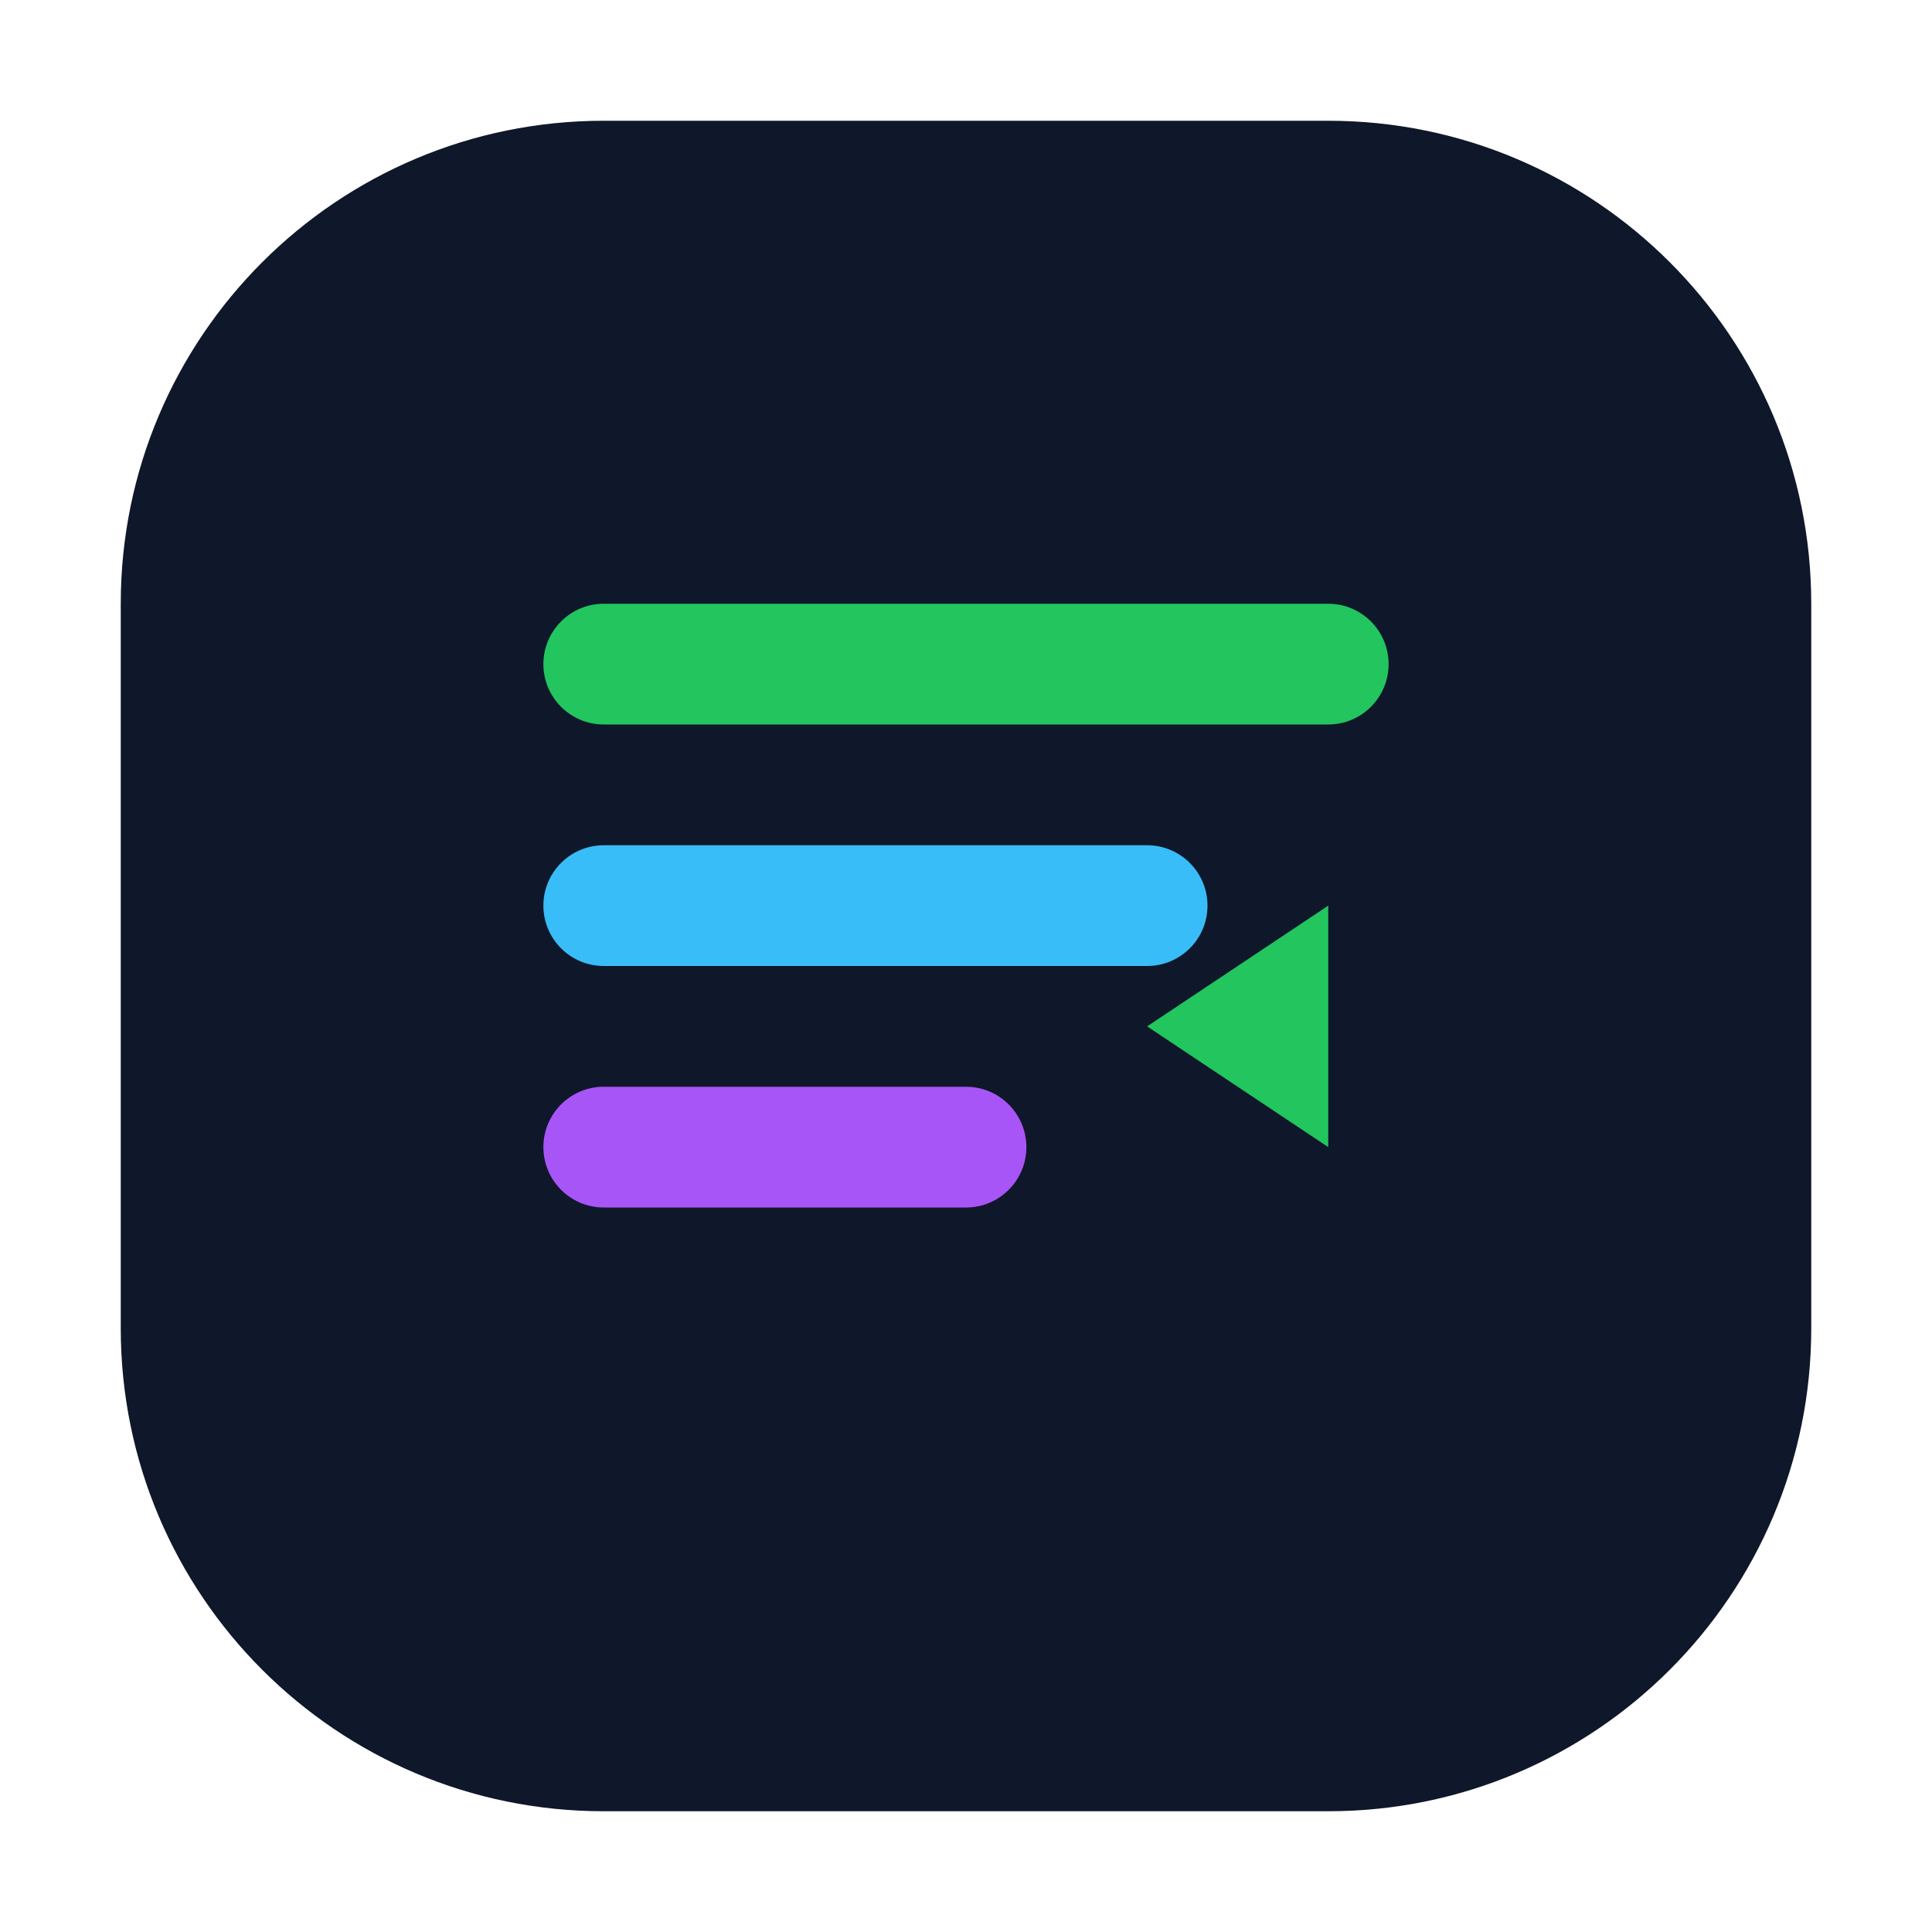
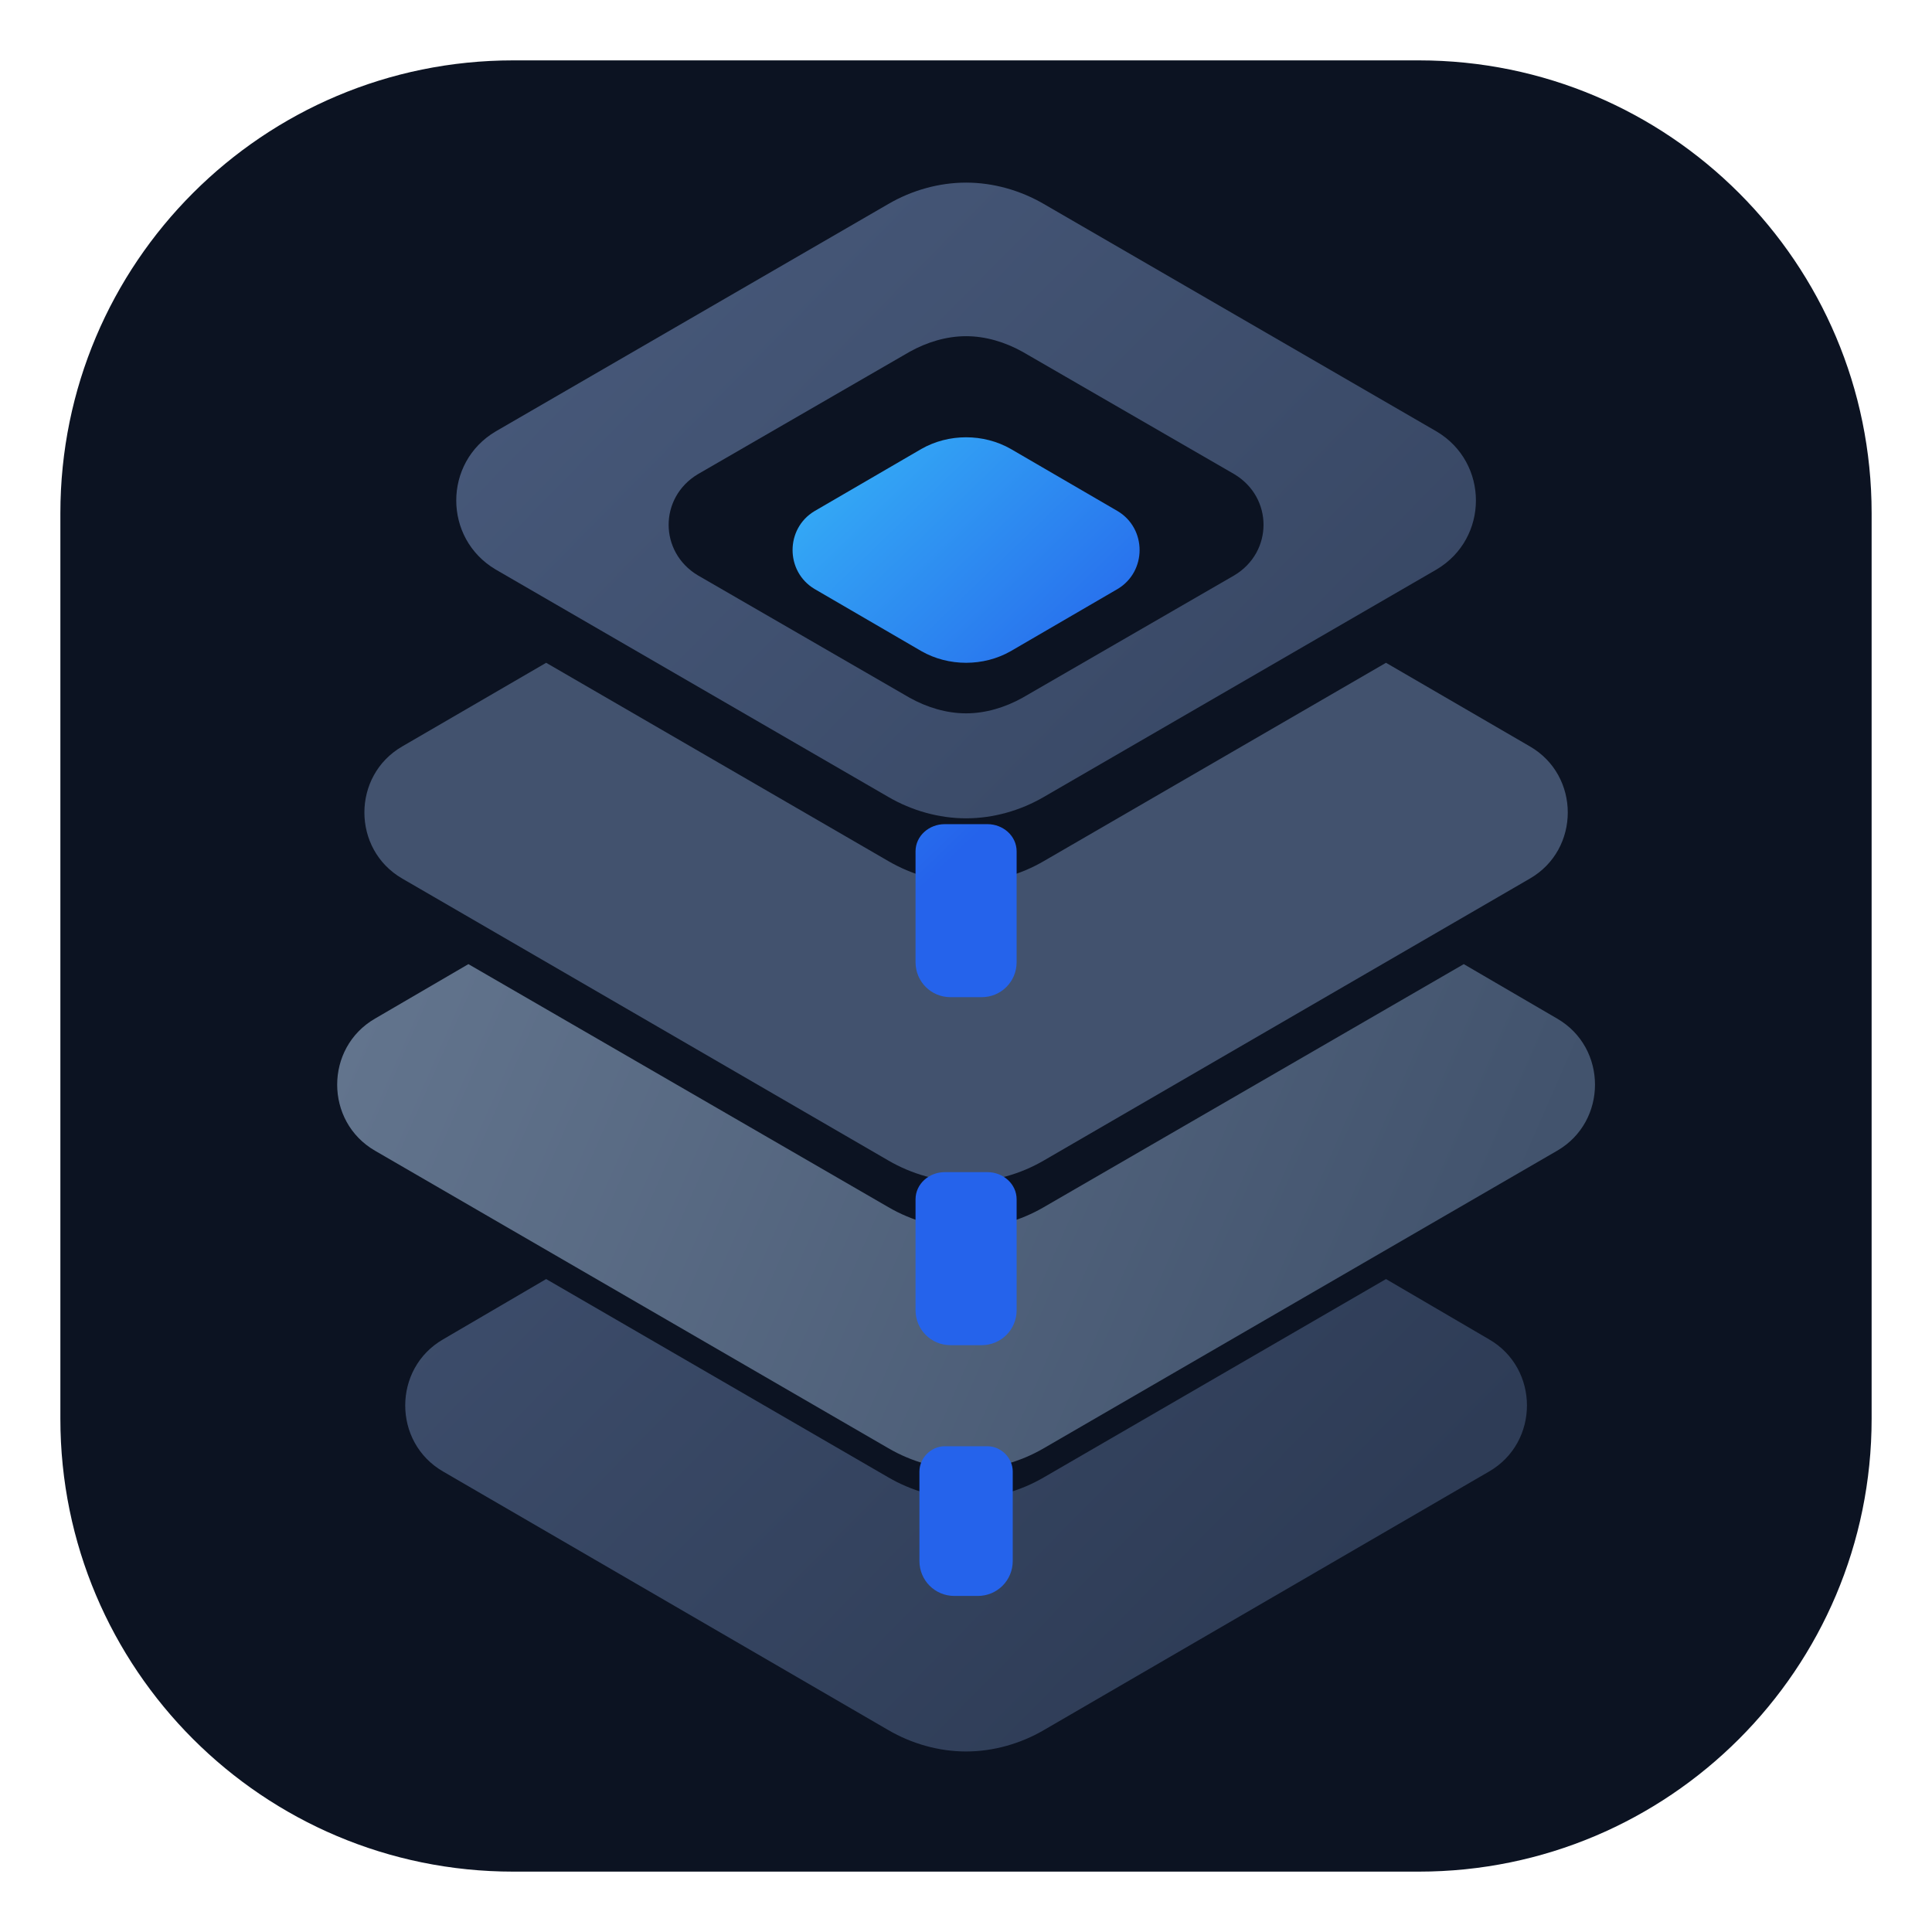
- <svg xmlns="http://www.w3.org/2000/svg" width="64" height="64" viewBox="0 0 64 64">
-   <rect x="4" y="4" width="56" height="56" rx="16" fill="#0F172A" />
-   <rect x="18" y="20" width="28" height="4" rx="2" fill="#22C55E" />
-   <rect x="18" y="28" width="22" height="4" rx="2" fill="#38BDF8" />
-   <rect x="18" y="36" width="16" height="4" rx="2" fill="#A855F7" />
-   <path d="M38 34 L44 30 L44 38 Z" fill="#22C55E" />
+ <svg xmlns="http://www.w3.org/2000/svg" width="64" height="64" viewBox="0 0 64 64" fill="none" role="img" aria-label="RRK Technologies">
+   <defs>
+     <linearGradient id="fCore" x1="430" y1="210" x2="594" y2="380" gradientUnits="userSpaceOnUse">
+       <stop stop-color="#38BDF8" />
+       <stop offset="1" stop-color="#2563EB" />
+     </linearGradient>
+     <linearGradient id="fNavy" x1="210" y1="120" x2="820" y2="720" gradientUnits="userSpaceOnUse">
+       <stop stop-color="#4A5C7E" />
+       <stop offset="1" stop-color="#2E3C56" />
+     </linearGradient>
+     <linearGradient id="fSlate" x1="230" y1="390" x2="800" y2="640" gradientUnits="userSpaceOnUse">
+       <stop stop-color="#64768F" />
+       <stop offset="1" stop-color="#42536D" />
+     </linearGradient>
+   </defs>
+   <rect x="2" y="2" width="60" height="60" rx="15" fill="#0C1322" />
+   <g transform="translate(-0.97 -1.55) scale(0.0644)">
+     <path d="M512 118C526 118 540 122 552 129L754 246C781 262 781 301 754 317L552 434C540 441 526 445 512 445C498 445 484 441 472 434L270 317C243 301 243 262 270 246L472 129C484 122 498 118 512 118Z" fill="url(#fNavy)" />
+     <path d="M512 197C522 197 532 200 541 205L650 268C670 280 670 308 650 320L541 383C532 388 522 391 512 391C502 391 492 388 483 383L374 320C354 308 354 280 374 268L483 205C492 200 502 197 512 197Z" fill="#0C1322" />
+     <path d="M512 249C520 249 528 251 535 255L590 287C605 296 605 318 590 327L535 359C528 363 520 365 512 365C504 365 496 363 489 359L434 327C419 318 419 296 434 287L489 255C496 251 504 249 512 249Z" fill="url(#fCore)" />
+     <path d="M296 365L472 467C484 474 498 478 512 478C526 478 540 474 552 467L728 365L802 408C828 423 828 461 802 476L552 621C540 628 526 632 512 632C498 632 484 628 472 621L222 476C196 461 196 423 222 408L296 365Z" fill="#42526E" />
+     <path d="M486 462C486 454 493 448 501 448H523C531 448 538 454 538 462V519C538 529 530 537 520 537H504C494 537 486 529 486 519V462Z" fill="url(#fCore)" />
+     <path d="M256 520L472 645C484 652 498 656 512 656C526 656 540 652 552 645L768 520L816 548C842 563 842 601 816 616L552 769C540 776 526 780 512 780C498 780 484 776 472 769L208 616C182 601 182 563 208 548L256 520Z" fill="url(#fSlate)" />
+     <path d="M486 641C486 633 493 627 501 627H523C531 627 538 633 538 641V698C538 708 530 716 520 716H504C494 716 486 708 486 698V641Z" fill="url(#fCore)" />
+     <path d="M296 682L472 784C484 791 498 795 512 795C526 795 540 791 552 784L728 682L781 713C807 728 807 766 781 781L552 914C540 921 526 925 512 925C498 925 484 921 472 914L243 781C217 766 217 728 243 713L296 682Z" fill="url(#fNavy)" />
+     <path d="M488 781C488 774 494 768 501 768H523C530 768 536 774 536 781V827C536 837 528 845 518 845H506C496 845 488 837 488 827V781Z" fill="url(#fCore)" />
+   </g>
</svg>
